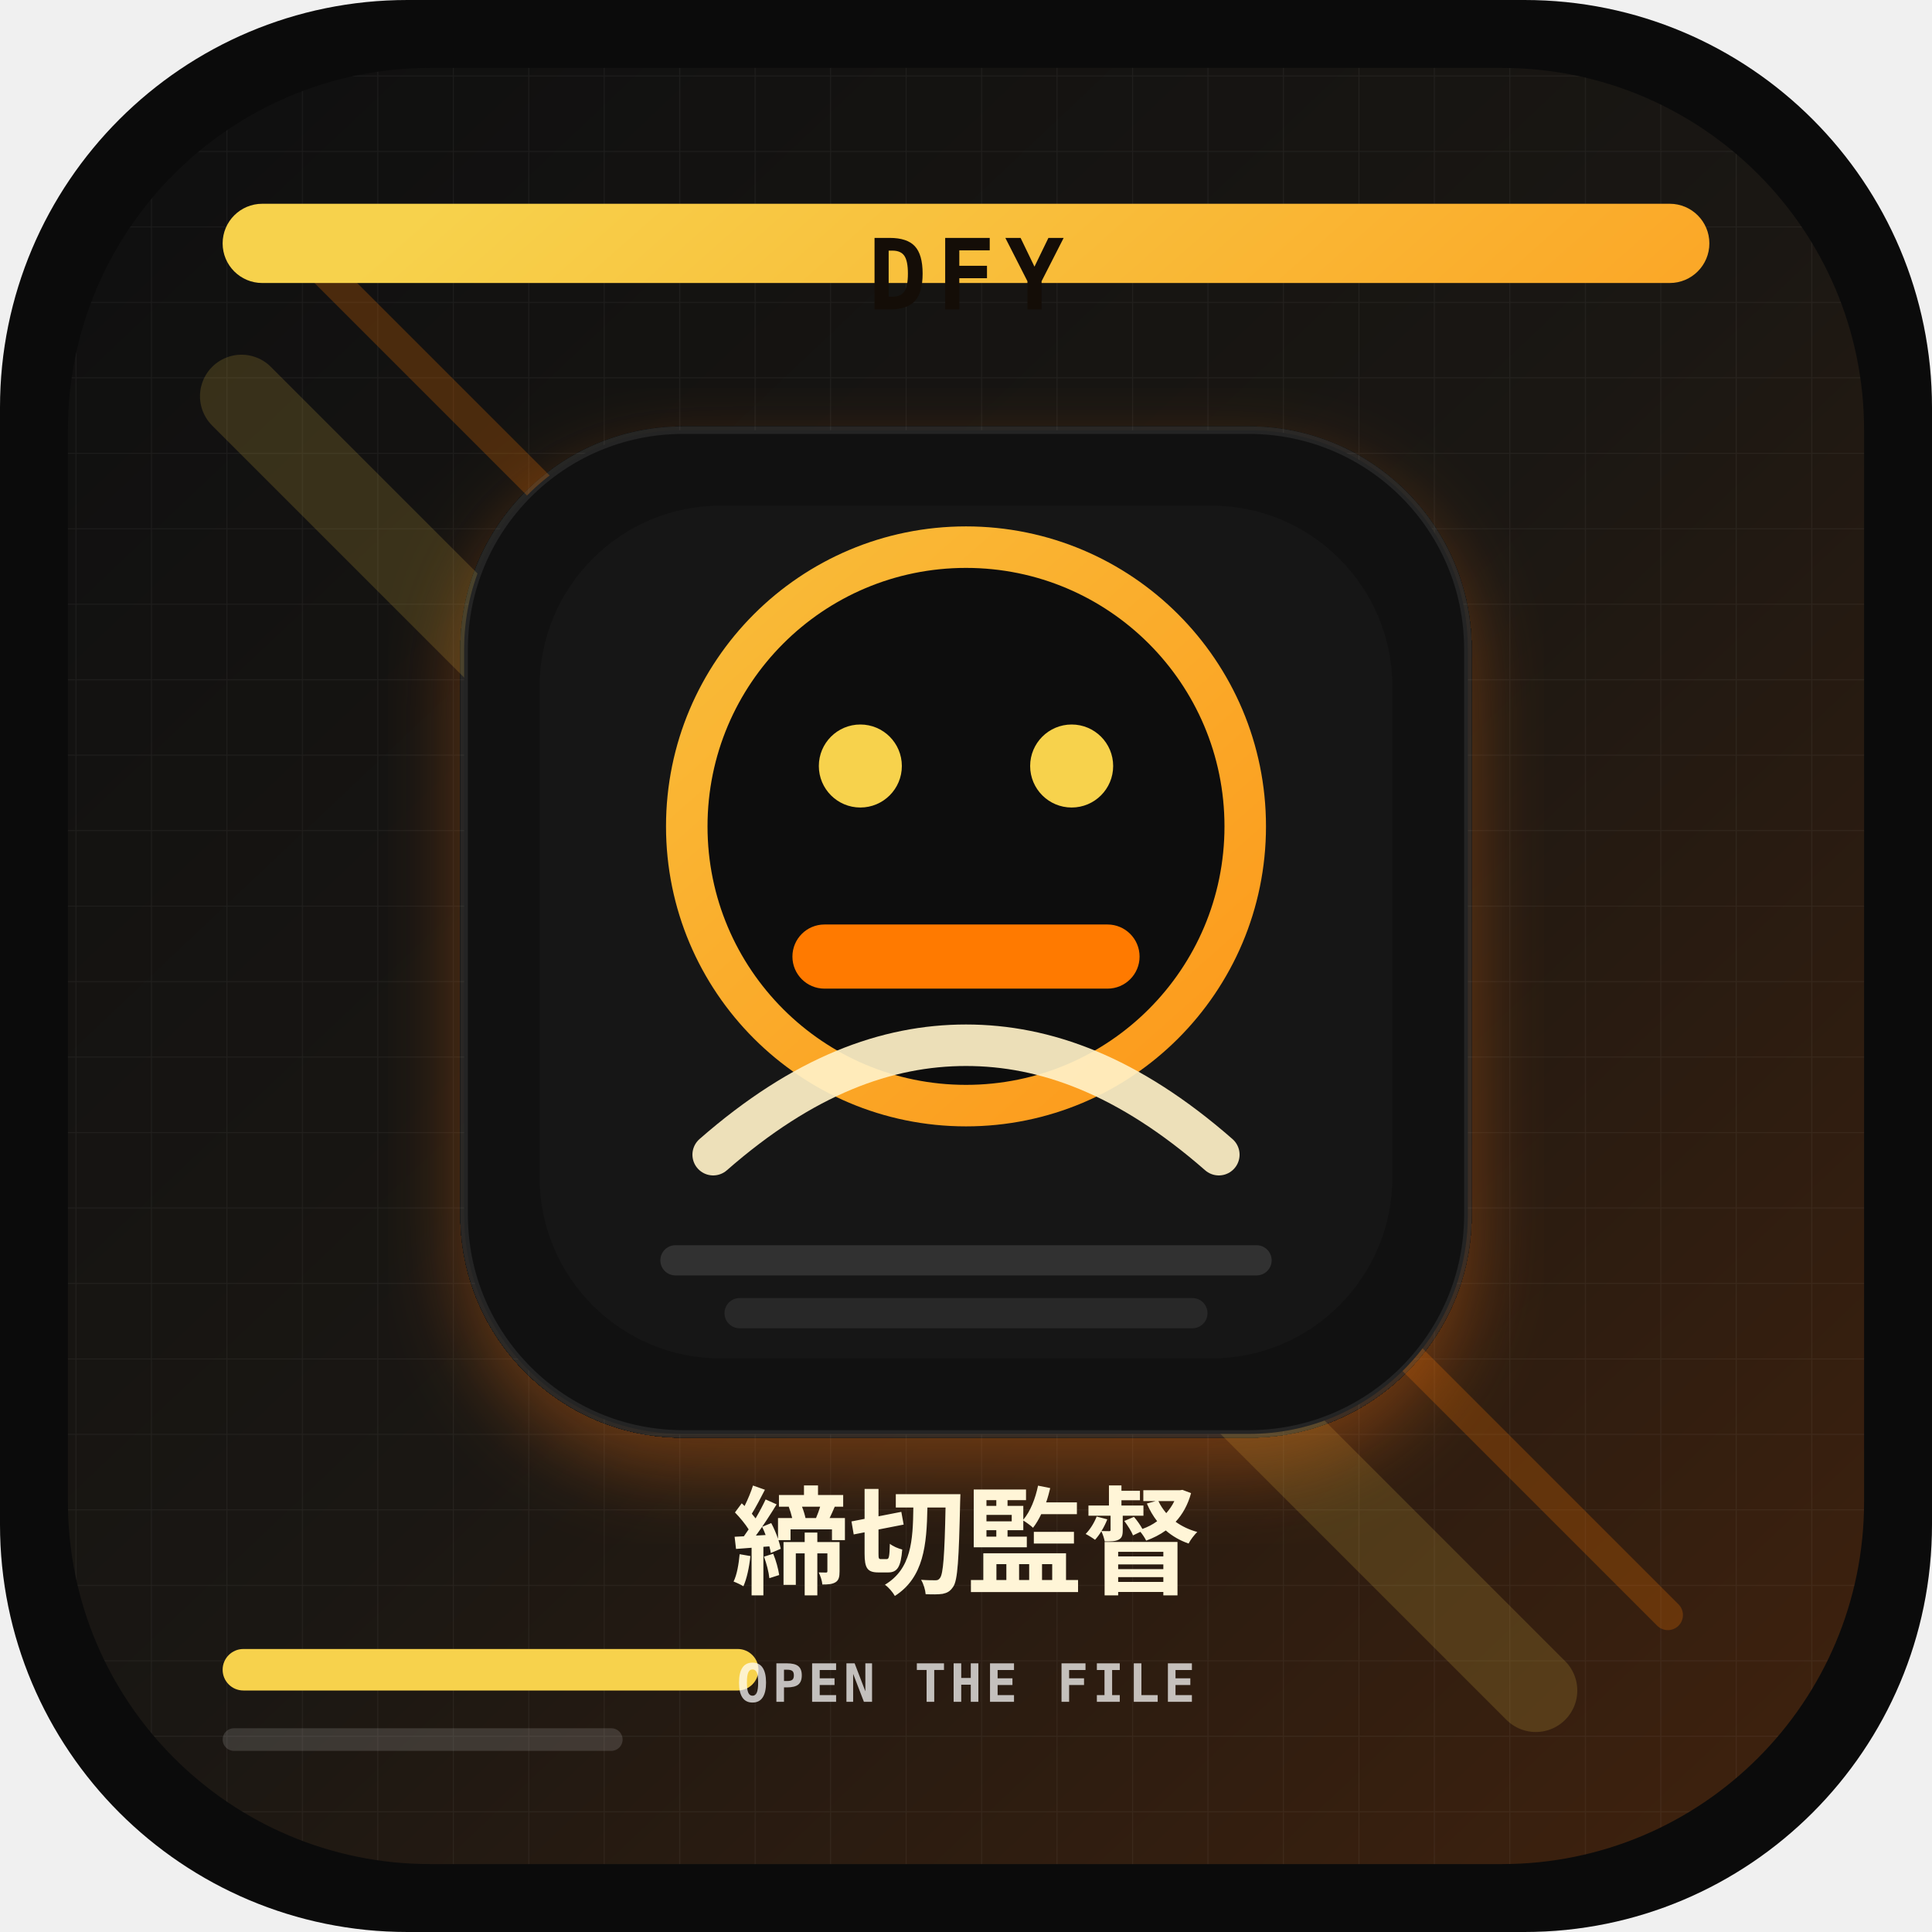
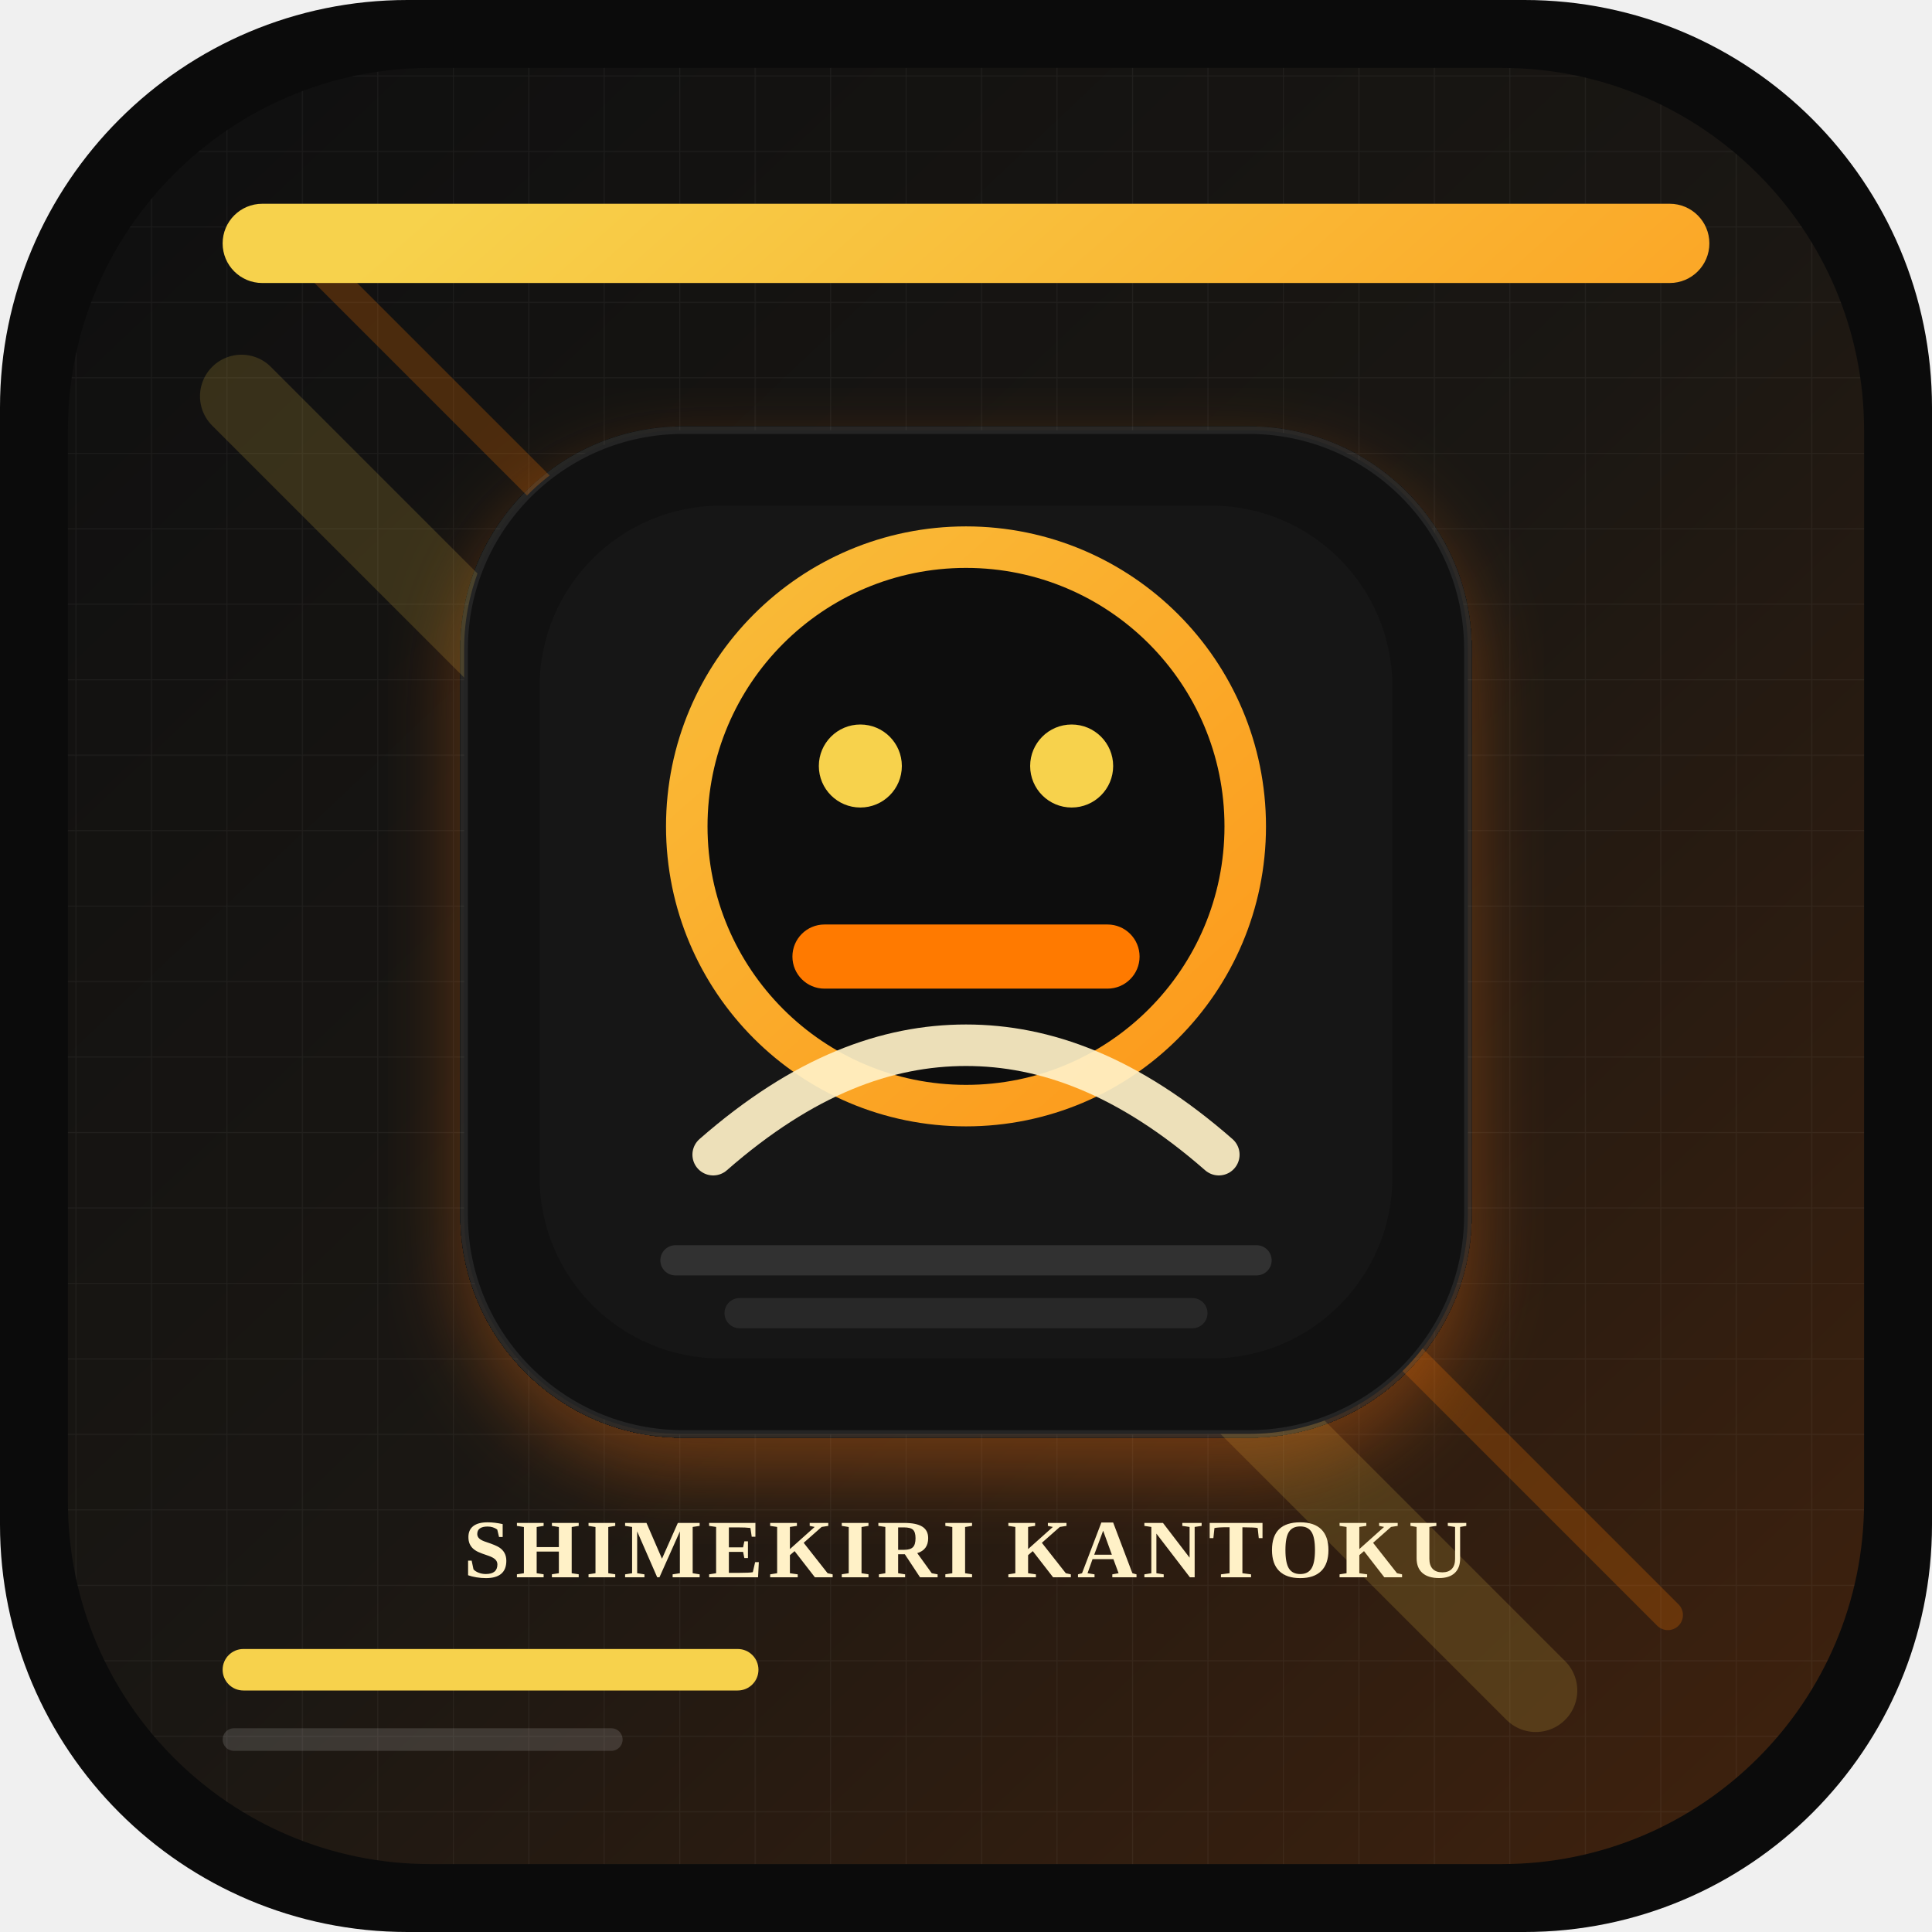
<svg xmlns="http://www.w3.org/2000/svg" width="1024" height="1024" viewBox="0 0 1024 1024" fill="none">
  <defs>
    <linearGradient id="bg" x1="104" y1="84" x2="924" y2="952" gradientUnits="userSpaceOnUse">
      <stop stop-color="#101010" />
      <stop offset="0.5" stop-color="#1A1713" />
      <stop offset="1" stop-color="#3D210E" />
    </linearGradient>
    <linearGradient id="accent" x1="188" y1="144" x2="836" y2="876" gradientUnits="userSpaceOnUse">
      <stop stop-color="#F7D24C" />
      <stop offset="1" stop-color="#FF7A00" />
    </linearGradient>
    <pattern id="grid" width="40" height="40" patternUnits="userSpaceOnUse">
      <path d="M40 0H0V40" stroke="#FFFFFF" stroke-opacity="0.05" />
    </pattern>
    <filter id="shadow" x="206" y="206" width="612" height="612" filterUnits="userSpaceOnUse" color-interpolation-filters="sRGB">
      <feFlood flood-opacity="0" result="BackgroundImageFix" />
      <feColorMatrix in="SourceAlpha" type="matrix" values="0 0 0 0 0 0 0 0 0 0 0 0 0 0 0 0 0 0 127 0" result="hardAlpha" />
      <feOffset dy="18" />
      <feGaussianBlur stdDeviation="20" />
      <feComposite in2="hardAlpha" operator="out" />
      <feColorMatrix type="matrix" values="0 0 0 0 0.95 0 0 0 0 0.45 0 0 0 0 0.08 0 0 0 0.35 0" />
      <feBlend mode="normal" in2="BackgroundImageFix" result="effect1_dropShadow_1_1" />
      <feBlend mode="normal" in="SourceGraphic" in2="effect1_dropShadow_1_1" result="shape" />
    </filter>
  </defs>
  <rect width="1024" height="1024" rx="216" fill="#0B0B0B" />
  <rect x="36" y="36" width="952" height="952" rx="192" fill="url(#bg)" />
  <rect x="36" y="36" width="952" height="952" rx="192" fill="url(#grid)" />
  <g opacity="0.92">
    <path d="M128 210L814 896" stroke="#F7D24C" stroke-width="44" stroke-linecap="round" stroke-opacity="0.18" />
    <path d="M170 142L884 856" stroke="#FF7A00" stroke-width="16" stroke-linecap="round" stroke-opacity="0.26" />
  </g>
  <rect x="118" y="108" width="788" height="42" rx="21" fill="url(#accent)" />
  <rect x="118" y="874" width="284" height="22" rx="11" fill="#F7D24C" />
  <rect x="118" y="916" width="212" height="12" rx="6" fill="#FFFFFF" fill-opacity="0.14" />
  <g filter="url(#shadow)">
    <rect x="246" y="228" width="532" height="532" rx="116" fill="#111111" stroke="#FFFFFF" stroke-opacity="0.08" stroke-width="4" />
    <rect x="286" y="268" width="452" height="452" rx="96" fill="#161616" />
    <circle cx="512" cy="438" r="148" fill="#0D0D0D" stroke="url(#accent)" stroke-width="22" />
    <circle cx="456" cy="406" r="22" fill="#F7D24C" />
    <circle cx="568" cy="406" r="22" fill="#F7D24C" />
    <rect x="420" y="490" width="184" height="34" rx="17" fill="#FF7A00" />
    <path d="M378 612C426 570 470 554 512 554C554 554 598 570 646 612" stroke="#FFF1C7" stroke-width="22" stroke-linecap="round" stroke-opacity="0.92" />
    <path d="M358 668H666" stroke="#FFFFFF" stroke-width="16" stroke-linecap="round" stroke-opacity="0.12" />
    <path d="M392 696H632" stroke="#FFFFFF" stroke-width="16" stroke-linecap="round" stroke-opacity="0.08" />
  </g>
-   <text x="512" y="164" fill="#140D07" font-family="monospace" font-size="52" font-weight="800" text-anchor="middle" letter-spacing="5">
-     DFY
-   </text>
-   <text x="512" y="840" fill="#FFF5D7" font-family="Arial, Helvetica, sans-serif" font-size="62" font-weight="800" text-anchor="middle">
-     締切監督
-   </text>
-   <text x="512" y="902" fill="#FFFFFF" fill-opacity="0.72" font-family="monospace" font-size="28" font-weight="700" text-anchor="middle" letter-spacing="2">
-     OPEN THE FILE
-   </text>
+   <text x="512" y="836" fill="#FFF1C7" font-size="44" font-weight="800" text-anchor="middle" letter-spacing="3">SHIMEKIRI KANTOKU</text>
</svg>
